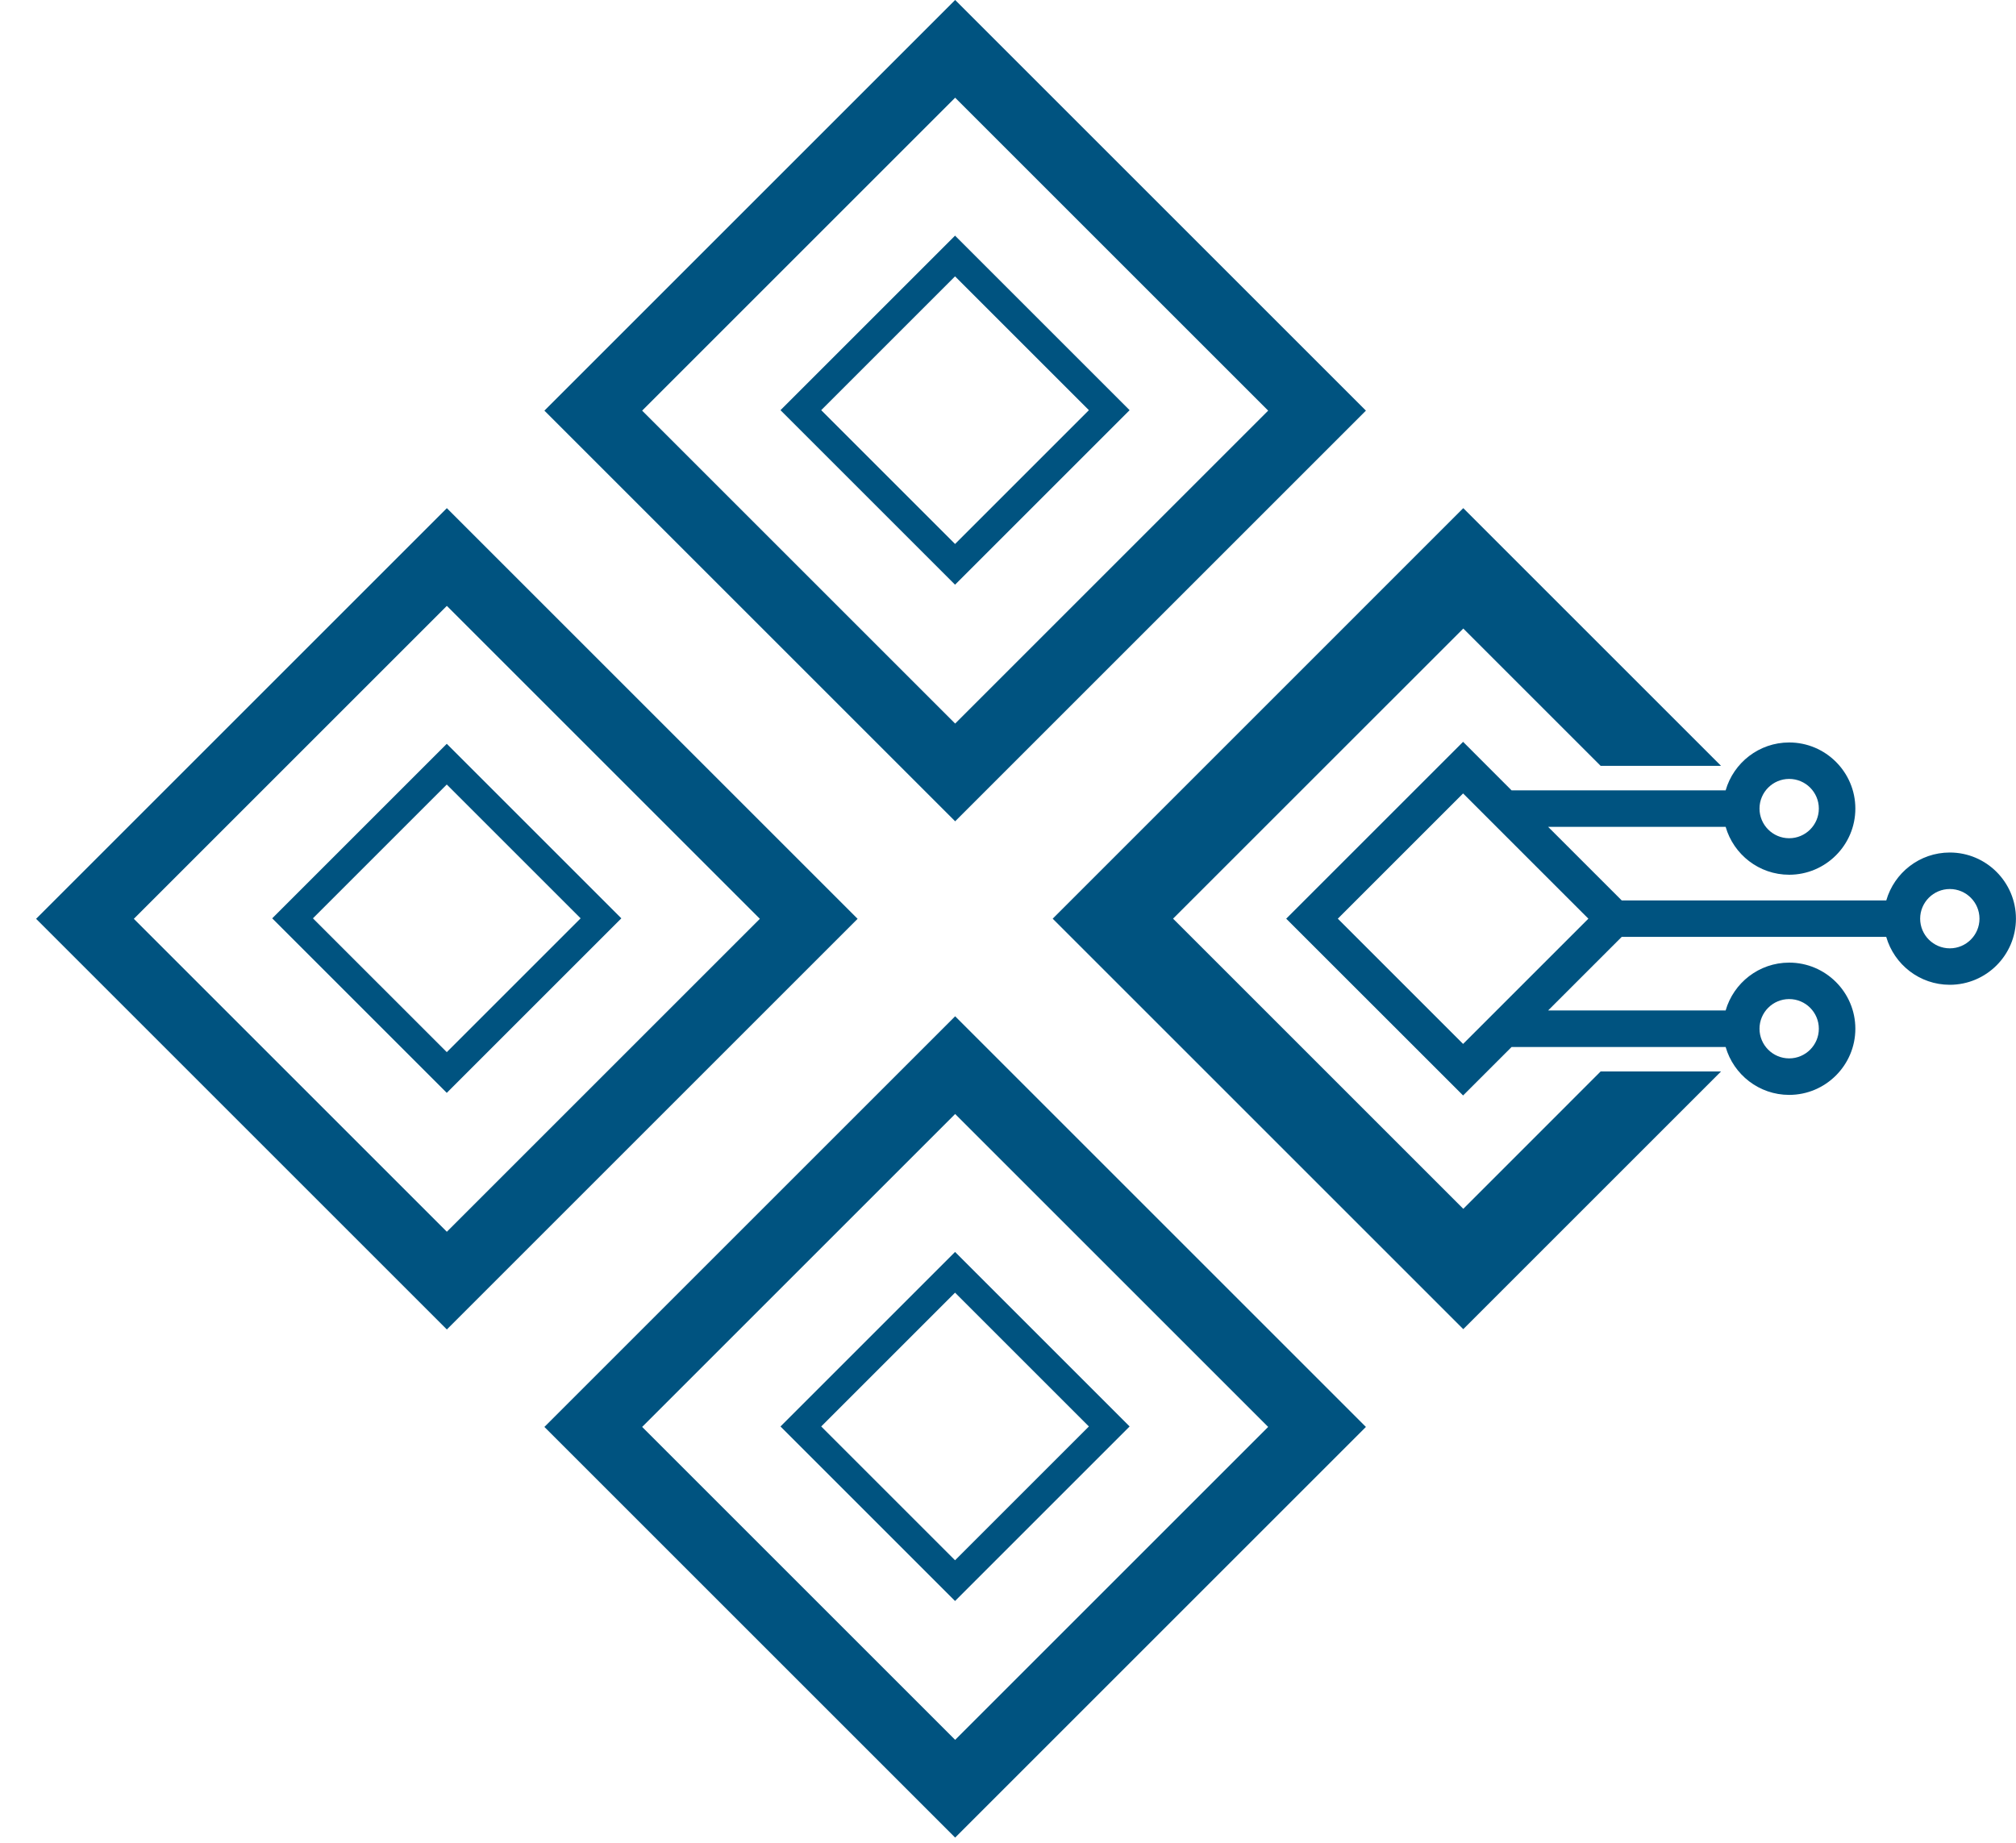
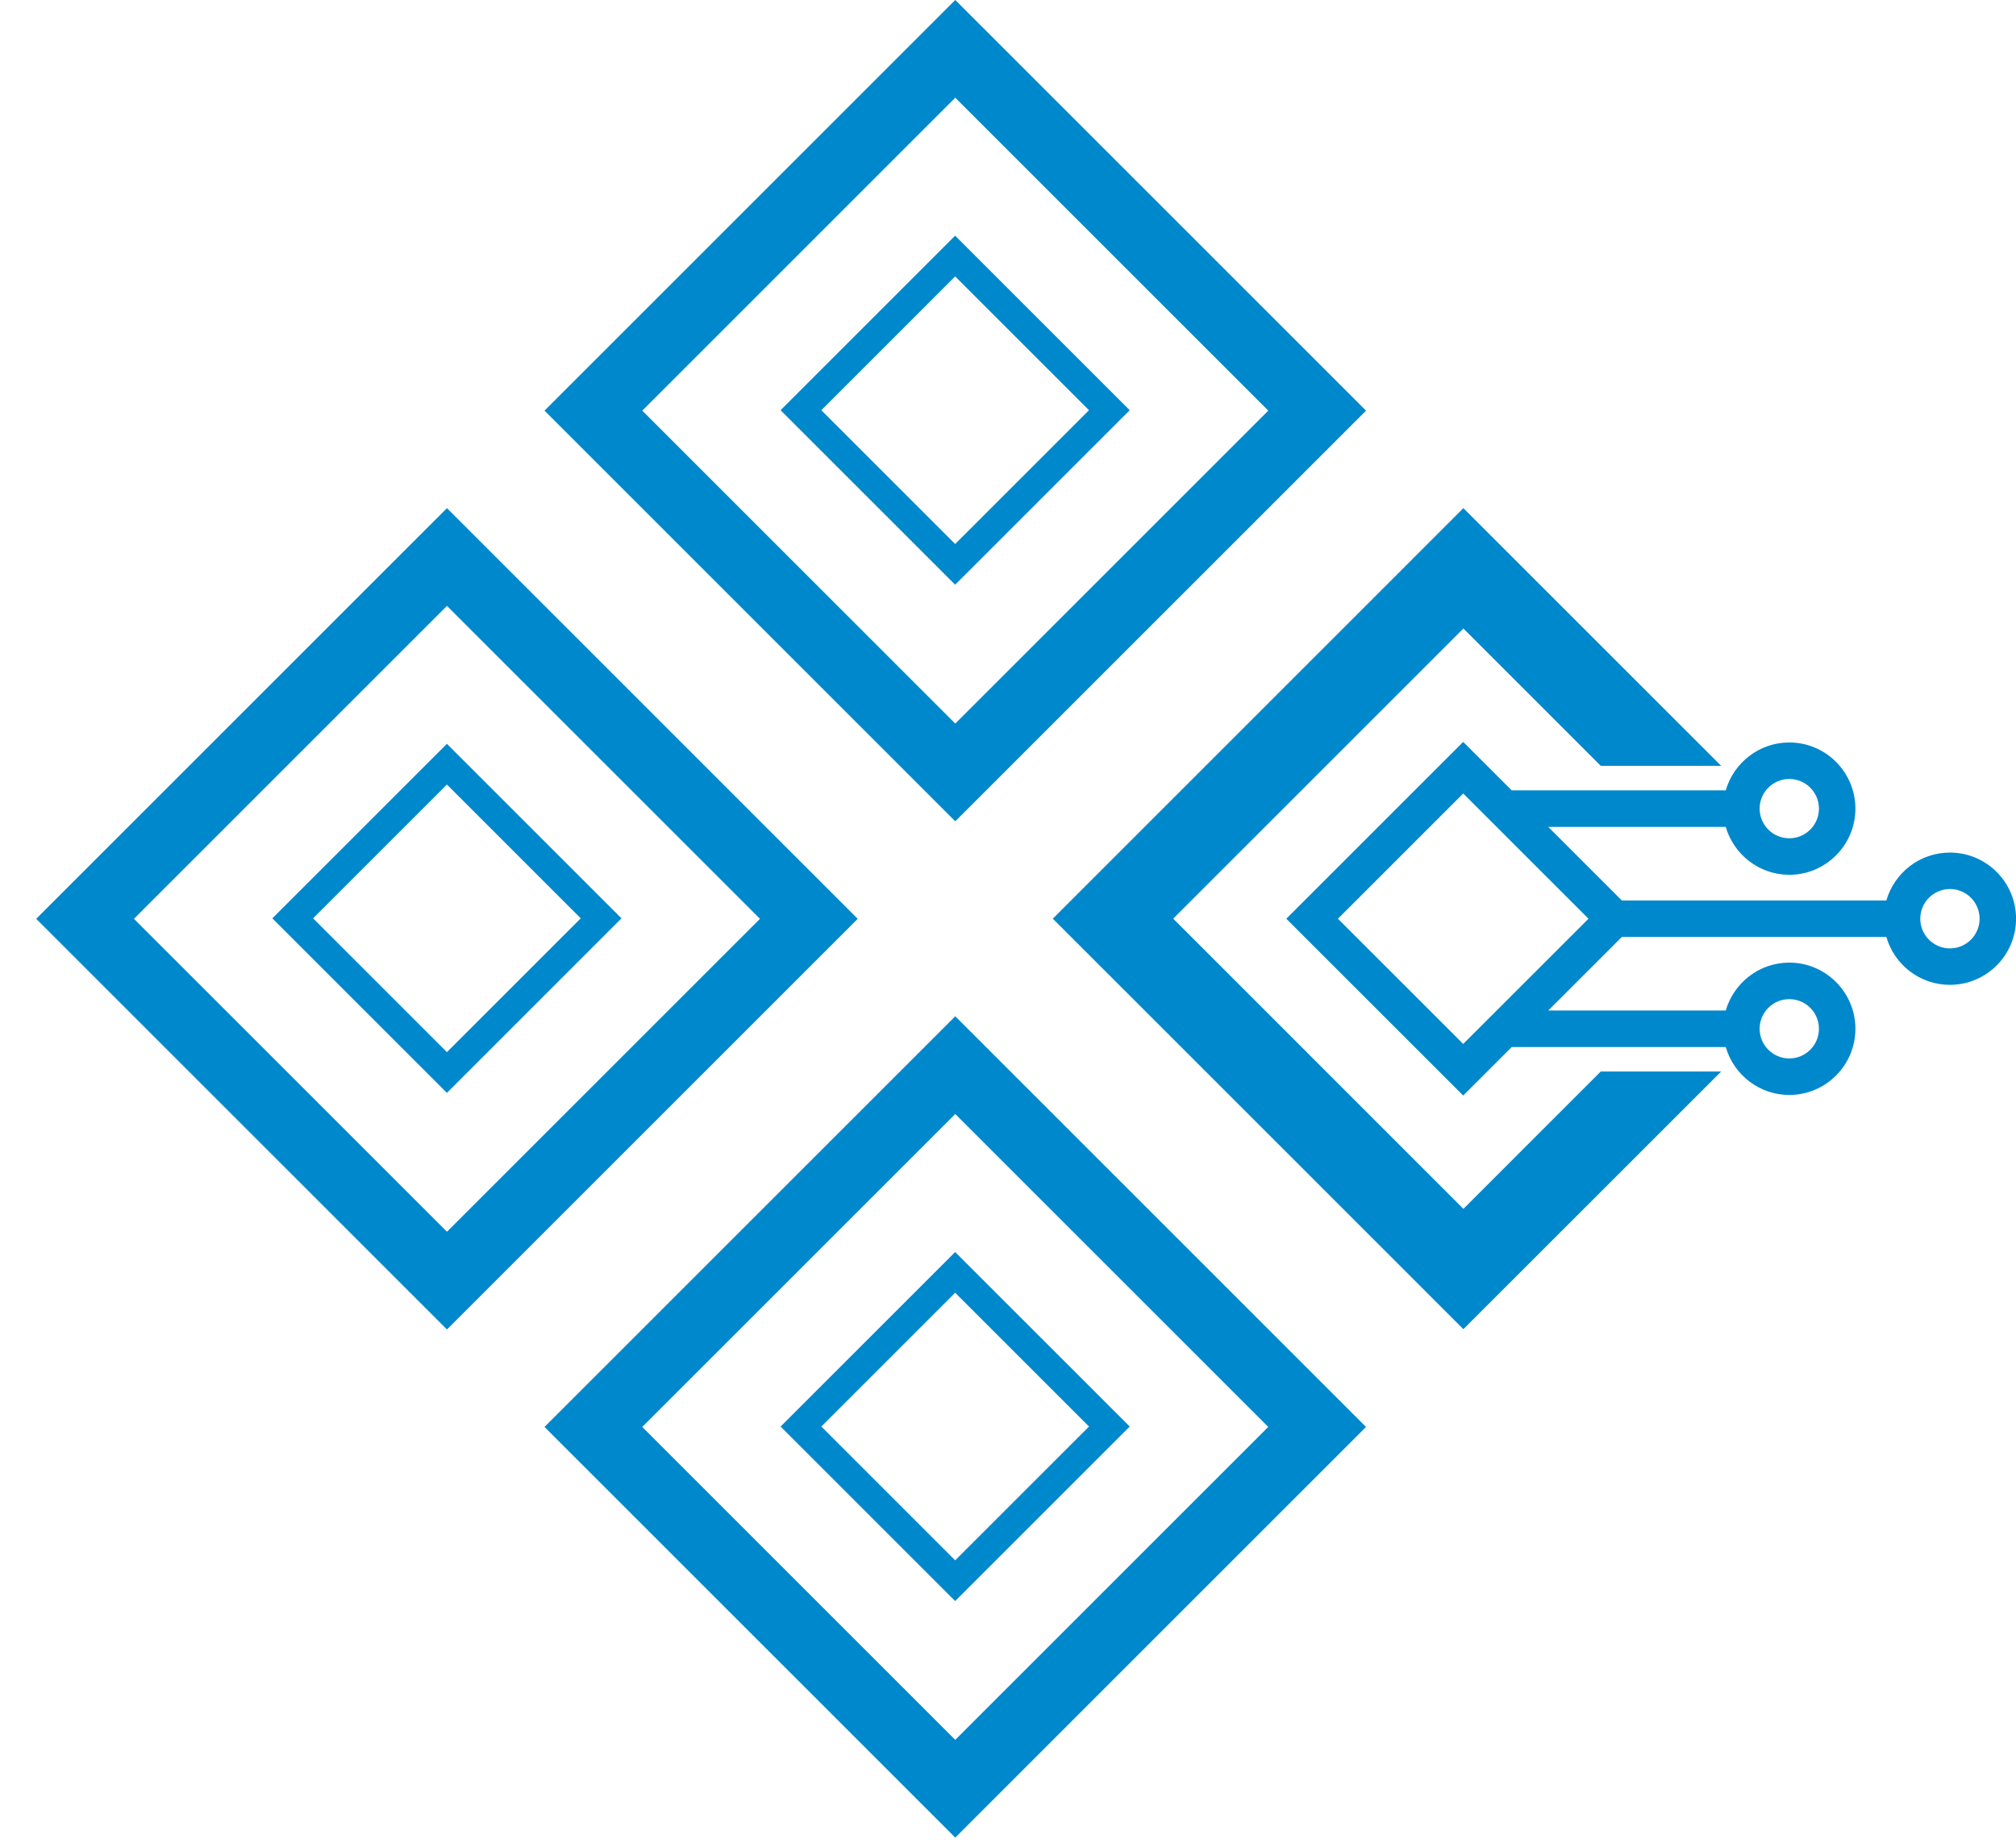
<svg xmlns="http://www.w3.org/2000/svg" width="35" height="32" viewBox="0 0 35 32" fill="none">
-   <rect x="10.3" y="7.131" width="8.885" height="8.885" transform="rotate(-45 10.2997 7.13092)" stroke="#005380" stroke-width="1.2" />
-   <rect x="19.258" y="7.122" width="3.786" height="3.786" transform="rotate(135 19.2578 7.12231)" stroke="#005380" stroke-width="0.5" />
-   <rect x="1.475" y="15.955" width="8.885" height="8.885" transform="rotate(-45 1.47548 15.955)" stroke="#005380" stroke-width="1.2" />
-   <rect x="10.434" y="15.946" width="3.786" height="3.786" transform="rotate(135 10.4336 15.9464)" stroke="#005380" stroke-width="0.5" />
-   <rect x="10.3" y="24.779" width="8.885" height="8.885" transform="rotate(-45 10.2997 24.7791)" stroke="#005380" stroke-width="1.2" />
-   <rect x="19.258" y="24.77" width="3.786" height="3.786" transform="rotate(135 19.2578 24.7704)" stroke="#005380" stroke-width="0.5" />
-   <path d="M33.851 14.804C33.327 14.804 32.886 15.156 32.748 15.636H28.155L26.877 14.358H29.959C30.097 14.838 30.539 15.19 31.062 15.19C31.695 15.19 32.211 14.675 32.211 14.041C32.211 13.408 31.695 12.893 31.062 12.893C30.539 12.893 30.097 13.245 29.959 13.725H26.243L25.401 12.882L22.33 15.953L25.401 19.023L26.243 18.181H29.959C30.097 18.661 30.539 19.013 31.062 19.013C31.695 19.013 32.211 18.497 32.211 17.864C32.211 17.231 31.695 16.716 31.062 16.716C30.538 16.716 30.097 17.068 29.959 17.547H26.877L28.155 16.269H32.747C32.885 16.749 33.327 17.101 33.85 17.101C34.484 17.101 34.999 16.586 34.999 15.953C34.999 15.319 34.484 14.804 33.851 14.804ZM31.062 13.526C31.346 13.526 31.577 13.757 31.577 14.041C31.577 14.325 31.346 14.556 31.062 14.556C30.778 14.556 30.547 14.325 30.547 14.041C30.547 13.757 30.778 13.526 31.062 13.526ZM31.062 17.349C31.346 17.349 31.577 17.58 31.577 17.864C31.577 18.148 31.346 18.379 31.062 18.379C30.778 18.379 30.547 18.148 30.547 17.864C30.547 17.58 30.778 17.349 31.062 17.349ZM25.401 18.128L23.226 15.953L25.401 13.778L27.576 15.953L25.401 18.128ZM33.851 16.468C33.567 16.468 33.336 16.237 33.336 15.953C33.336 15.669 33.567 15.438 33.851 15.438C34.135 15.438 34.366 15.669 34.366 15.953C34.366 16.237 34.135 16.468 33.851 16.468Z" fill="#005380" />
-   <path d="M25.404 22.374L18.983 15.953L25.404 9.531L28.672 12.799H27.996L25.758 10.561L25.404 10.207L25.051 10.561L20.012 15.599L19.659 15.953L20.012 16.306L25.051 21.345L25.404 21.698L25.758 21.345L27.996 19.106H28.672L25.404 22.374Z" stroke="#005380" />
+   <rect x="10.302" y="7.131" width="8.885" height="8.885" transform="rotate(-45 10.3017 7.13086)" stroke="#0088CC" stroke-width="1.2" />
+   <rect x="19.26" y="7.123" width="3.786" height="3.786" transform="rotate(135 19.2597 7.12305)" stroke="#0088CC" stroke-width="0.5" />
+   <rect x="1.477" y="15.955" width="8.885" height="8.885" transform="rotate(-45 1.47743 15.9551)" stroke="#0088CC" stroke-width="1.2" />
+   <rect x="10.435" y="15.947" width="3.786" height="3.786" transform="rotate(135 10.4355 15.9473)" stroke="#0088CC" stroke-width="0.5" />
+   <rect x="10.302" y="24.779" width="8.885" height="8.885" transform="rotate(-45 10.3017 24.7793)" stroke="#0088CC" stroke-width="1.2" />
+   <rect x="19.26" y="24.771" width="3.786" height="3.786" transform="rotate(135 19.2597 24.7715)" stroke="#0088CC" stroke-width="0.5" />
+   <path d="M33.853 14.805C33.329 14.805 32.888 15.157 32.749 15.637H28.157L26.879 14.359H29.961C30.099 14.838 30.541 15.191 31.064 15.191C31.697 15.191 32.212 14.675 32.212 14.042C32.212 13.409 31.697 12.893 31.064 12.893C30.541 12.893 30.099 13.246 29.961 13.725H26.245L25.403 12.883L22.332 15.954L25.403 19.024L26.245 18.182H29.961C30.099 18.661 30.541 19.014 31.064 19.014C31.697 19.014 32.212 18.498 32.212 17.865C32.212 17.232 31.697 16.716 31.064 16.716C30.541 16.716 30.099 17.069 29.961 17.548H26.879L28.157 16.27H32.749C32.887 16.75 33.329 17.102 33.852 17.102C34.486 17.102 35.001 16.587 35.001 15.953C35.001 15.32 34.486 14.805 33.853 14.805ZM31.064 13.527C31.348 13.527 31.579 13.758 31.579 14.042C31.579 14.326 31.348 14.557 31.064 14.557C30.78 14.557 30.549 14.326 30.549 14.042C30.549 13.758 30.78 13.527 31.064 13.527ZM31.064 17.35C31.348 17.35 31.579 17.581 31.579 17.865C31.579 18.149 31.348 18.38 31.064 18.38C30.78 18.38 30.549 18.149 30.549 17.865C30.549 17.581 30.78 17.35 31.064 17.35ZM25.403 18.128L23.228 15.954L25.403 13.779L27.578 15.954L25.403 18.128ZM33.853 16.469C33.569 16.469 33.338 16.238 33.338 15.954C33.338 15.669 33.569 15.438 33.853 15.438C34.137 15.438 34.368 15.669 34.368 15.954C34.368 16.238 34.137 16.469 33.853 16.469Z" fill="#0088CC" />
+   <path d="M25.406 22.374L18.985 15.953L25.406 9.531L28.674 12.799H27.998L25.76 10.561L25.406 10.207L25.052 10.561L20.014 15.599L19.66 15.953L20.014 16.306L25.052 21.345L25.406 21.698L25.76 21.345L27.998 19.107H28.674L25.406 22.374Z" stroke="#0088CC" />
</svg>
